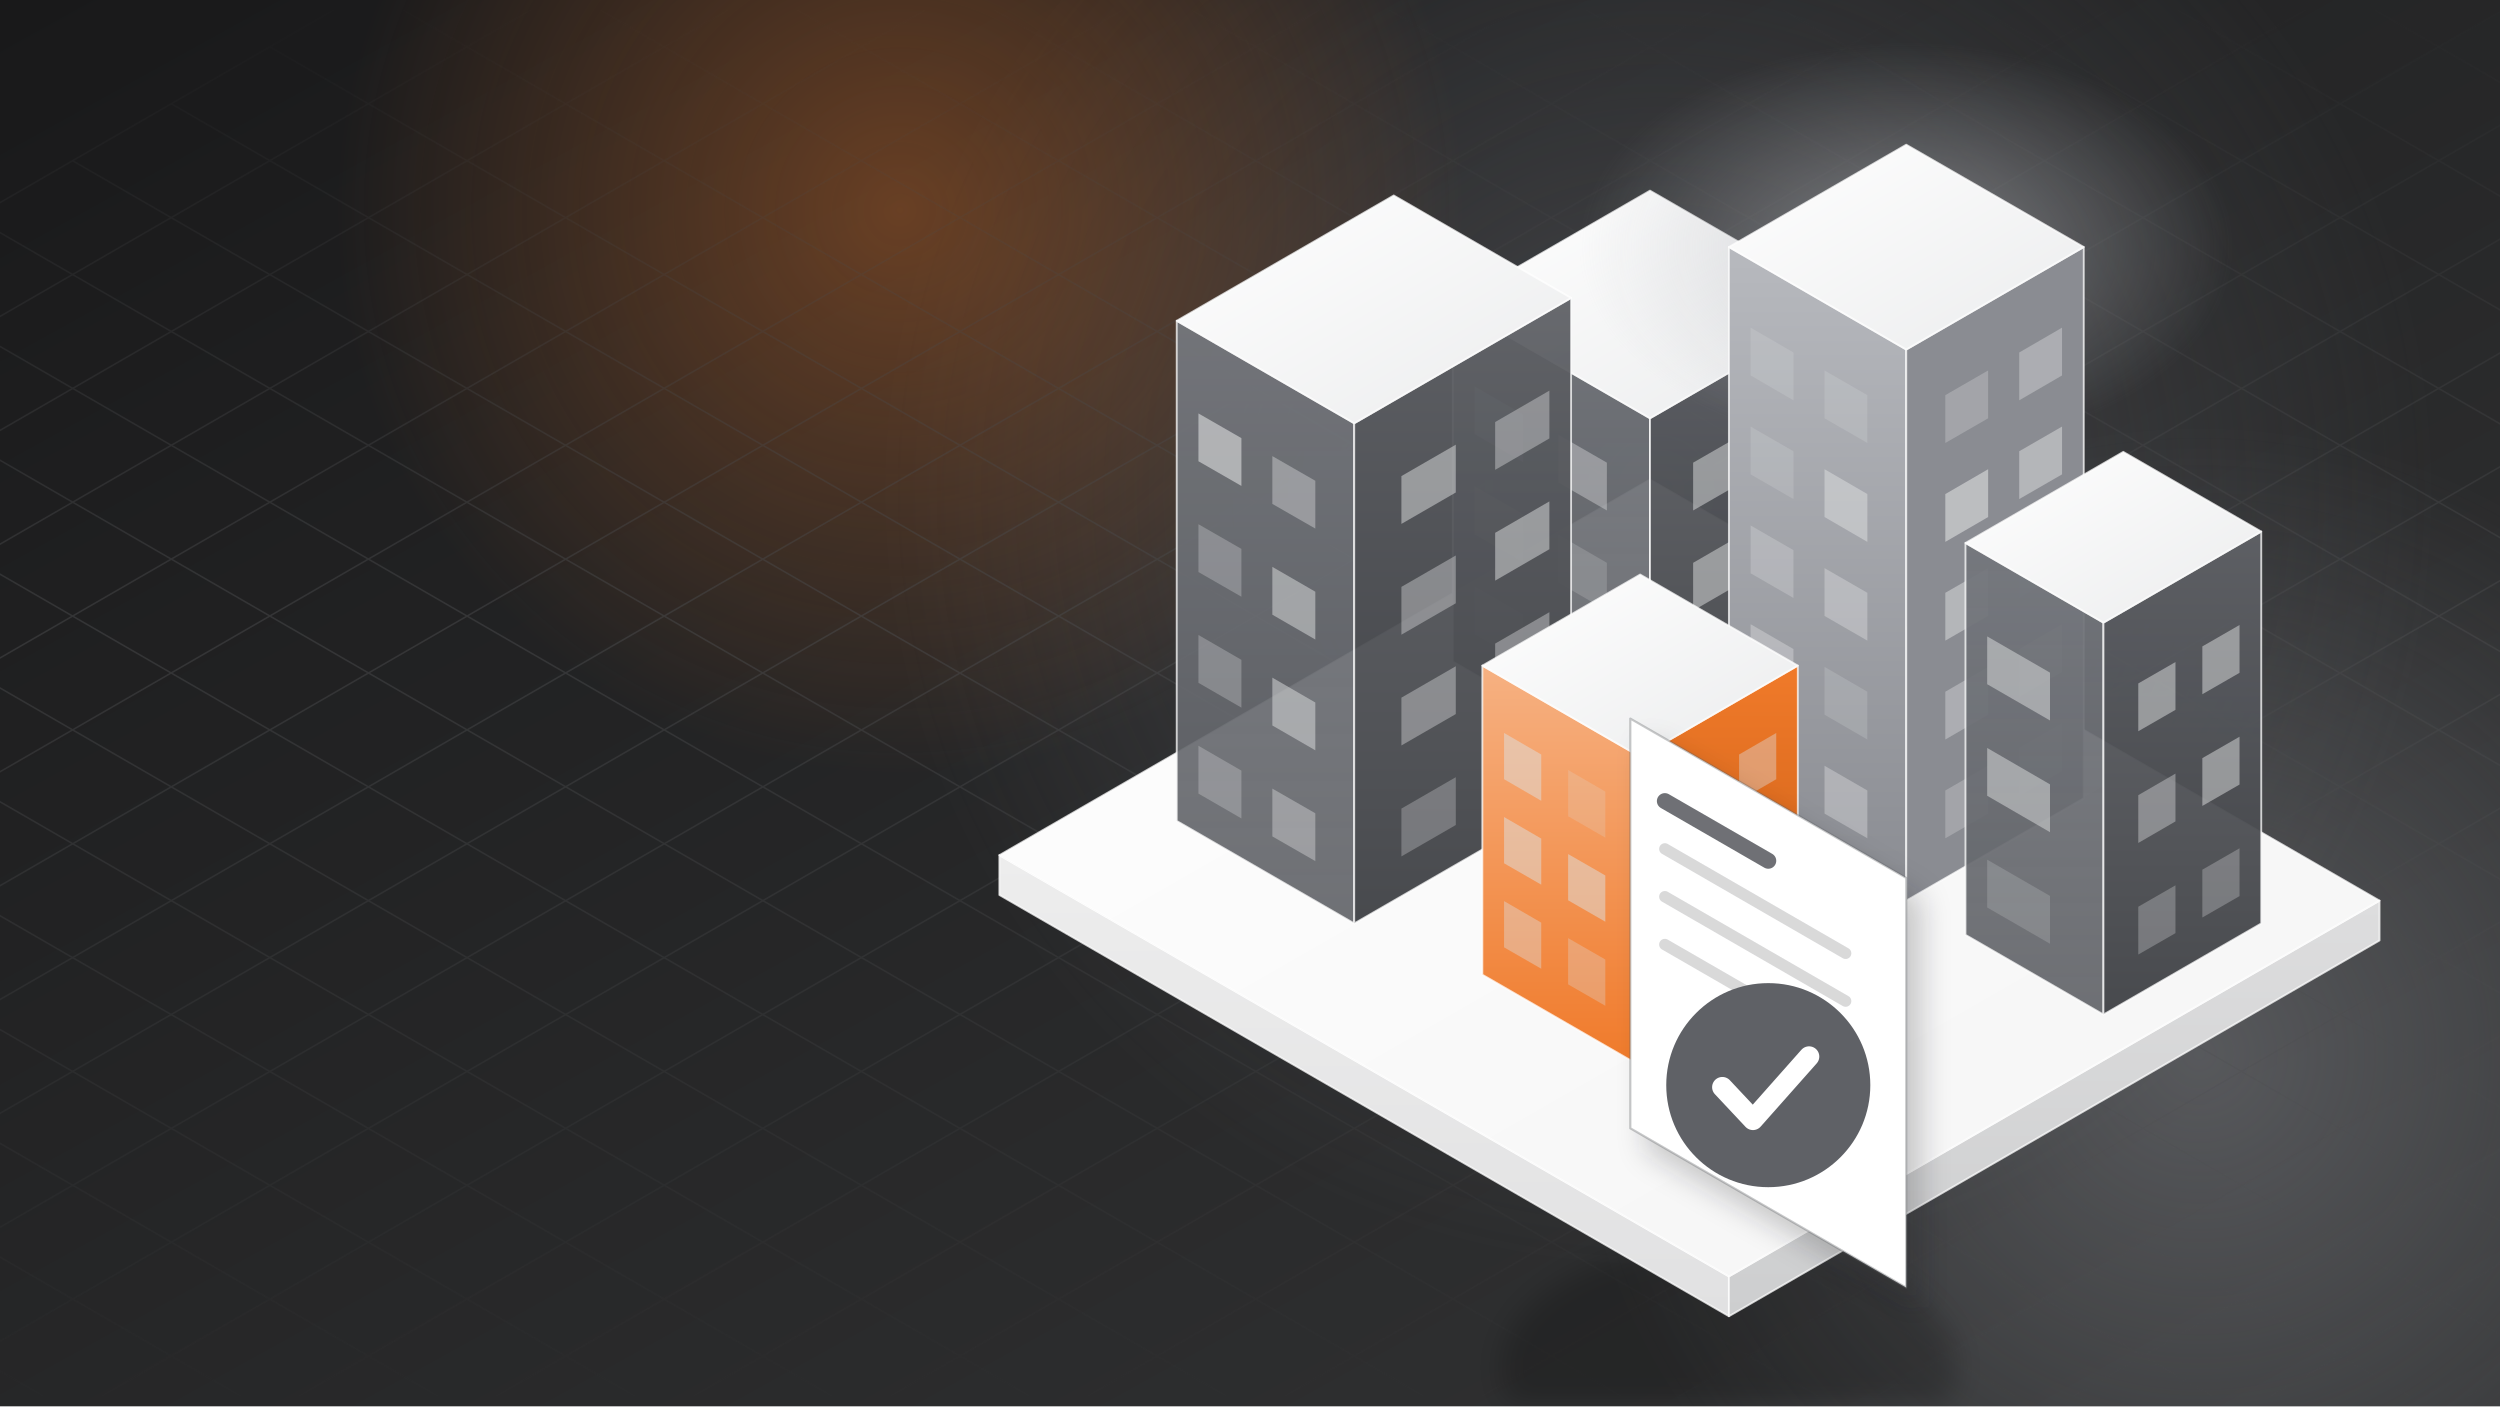
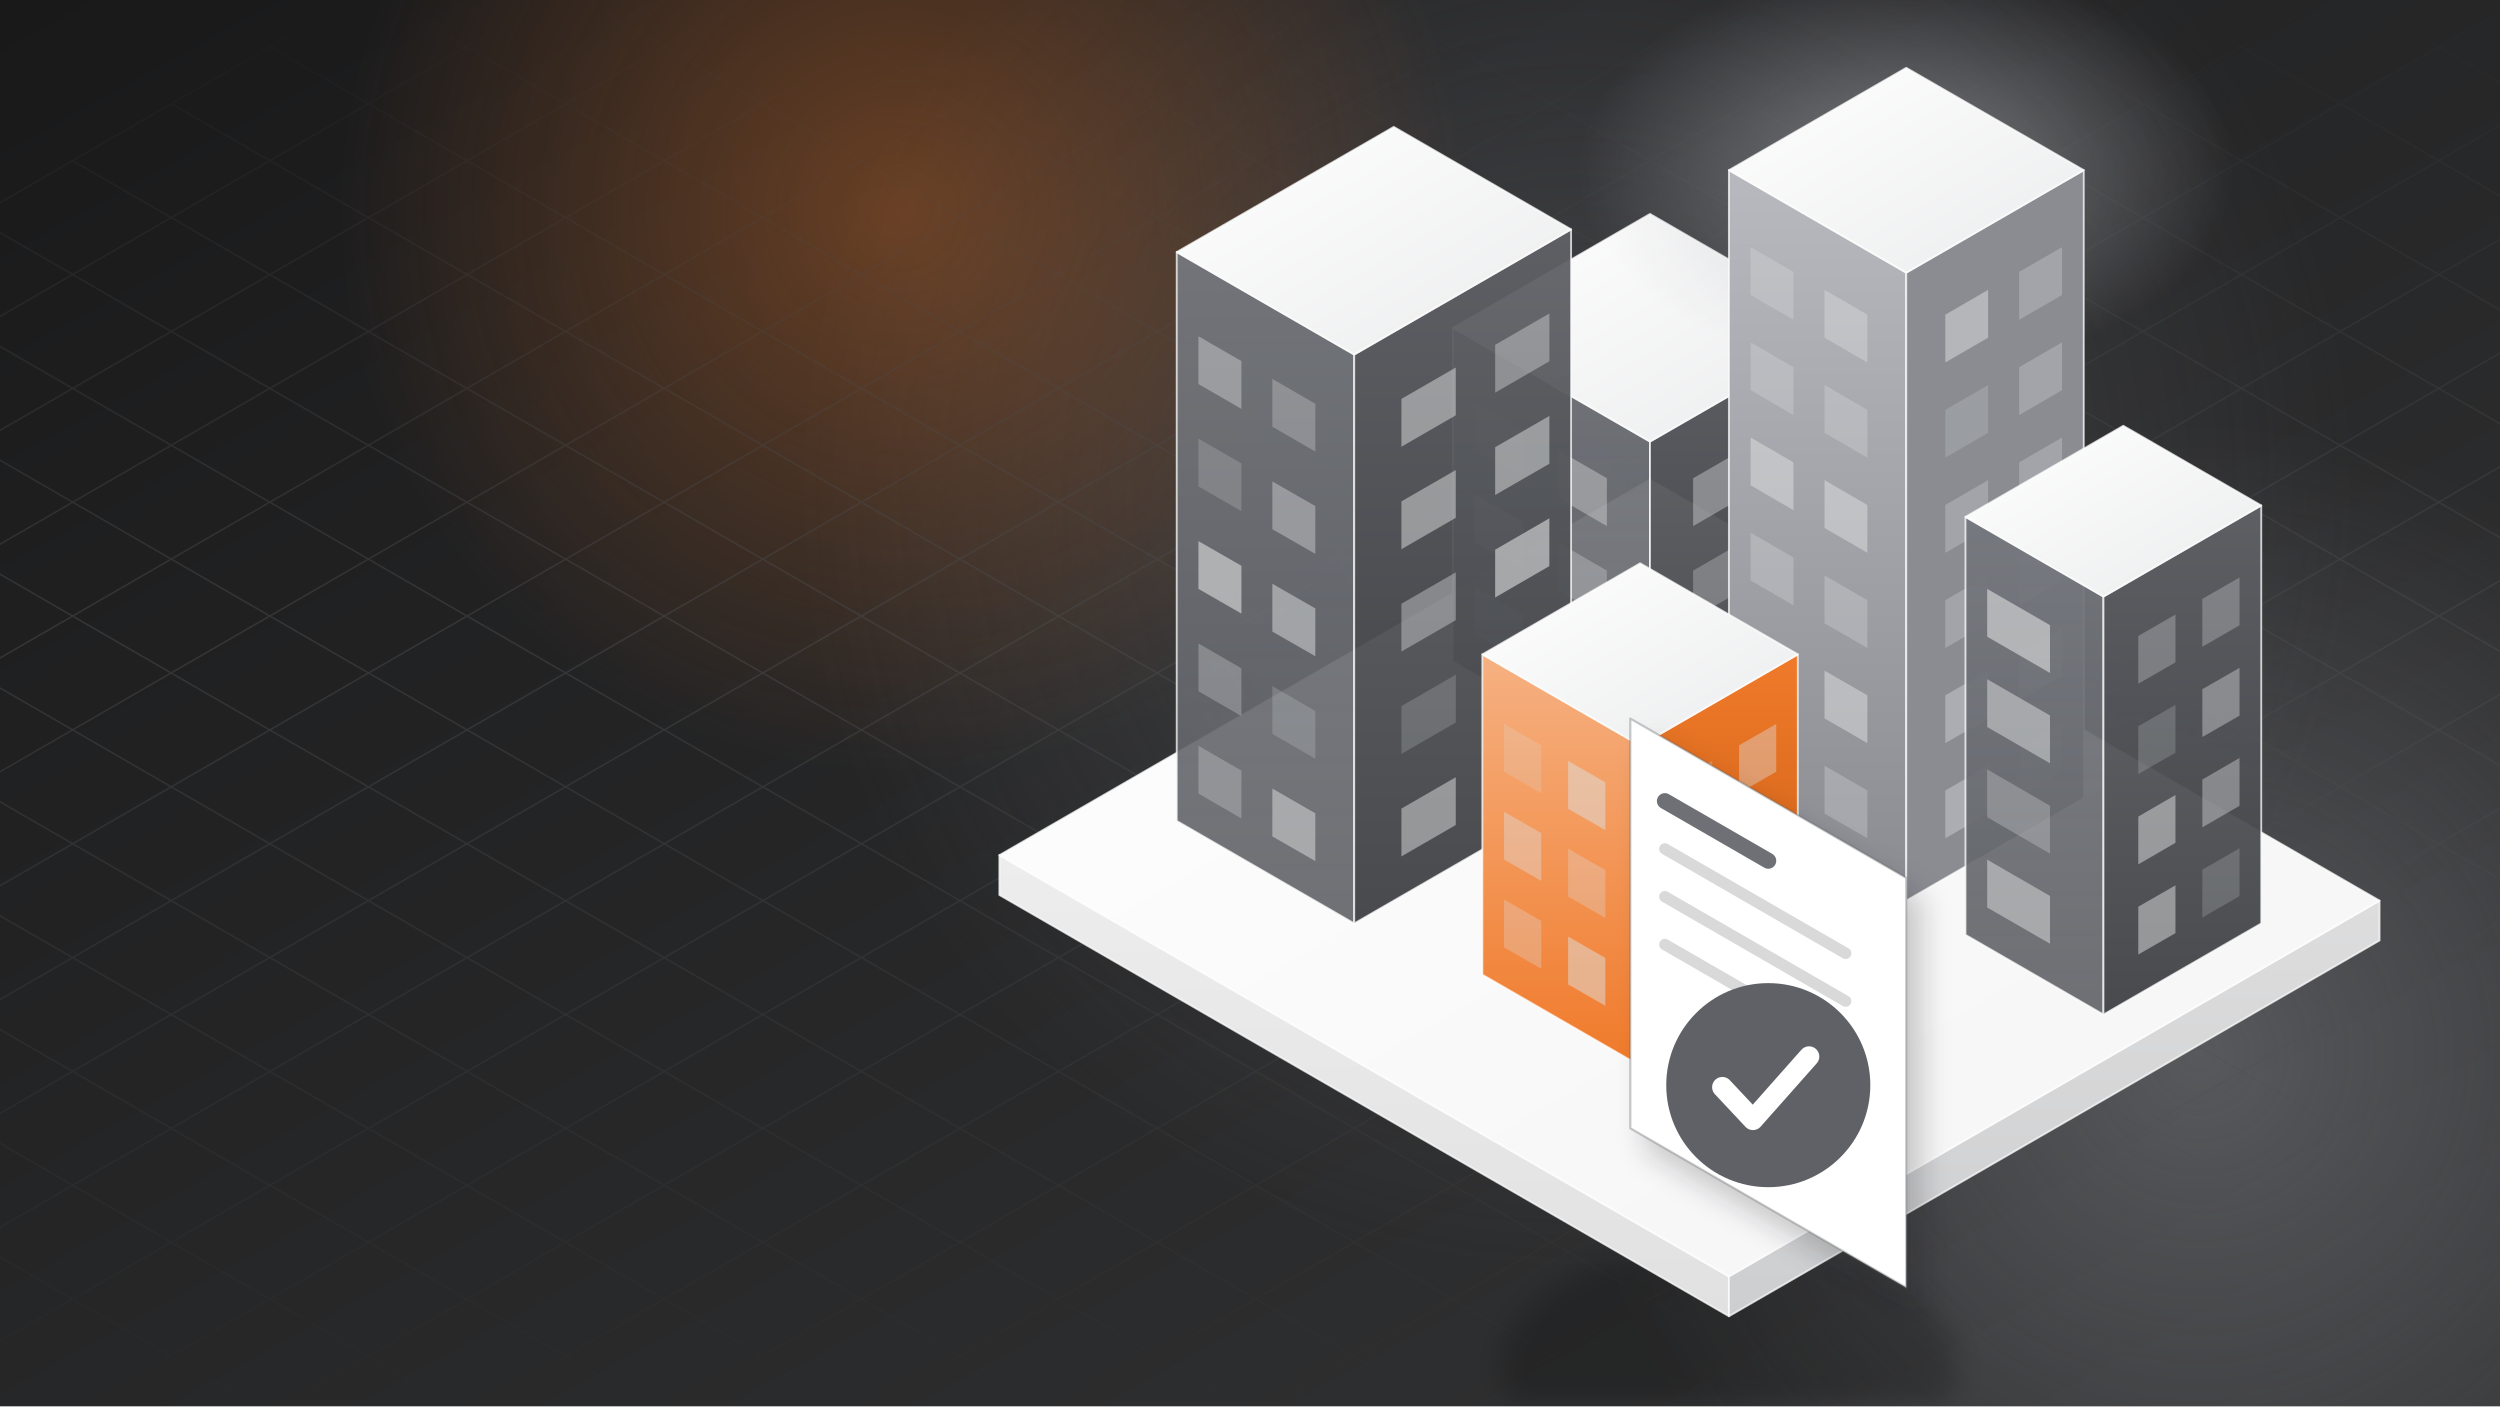
<svg xmlns="http://www.w3.org/2000/svg" viewBox="0 0 1600 900" preserveAspectRatio="xMidYMid slice">
  <defs>
    <linearGradient id="gBg" x1="0" y1="0" x2="1" y2="1">
      <stop offset="0" stop-color="#19191A" />
      <stop offset="1" stop-color="#333435" />
    </linearGradient>
    <radialGradient id="gB1">
      <stop offset="0" stop-color="#5F6166" stop-opacity="0.55" />
      <stop offset="1" stop-color="#5F6166" stop-opacity="0" />
    </radialGradient>
    <radialGradient id="gB2">
      <stop offset="0" stop-color="#8A8C92" stop-opacity="0.45" />
      <stop offset="1" stop-color="#8A8C92" stop-opacity="0" />
    </radialGradient>
    <radialGradient id="gB3">
      <stop offset="0" stop-color="#F07A2A" stop-opacity="0.35" />
      <stop offset="1" stop-color="#F07A2A" stop-opacity="0" />
    </radialGradient>
    <radialGradient id="gGlow">
      <stop offset="0" stop-color="#B7B9BE" stop-opacity=".55" />
      <stop offset="1" stop-color="#B7B9BE" stop-opacity="0" />
    </radialGradient>
    <linearGradient id="gTop" x1="0" y1="0" x2="1" y2="1">
      <stop offset="0" stop-color="#FFFFFF" />
      <stop offset="1" stop-color="#EBECED" />
    </linearGradient>
    <linearGradient id="gLeft" x1="0" y1="0" x2="0" y2="1">
      <stop offset="0" stop-color="#74777D" stop-opacity=".95" />
      <stop offset="1" stop-color="#5F6166" stop-opacity=".9" />
    </linearGradient>
    <linearGradient id="gRight" x1="0" y1="0" x2="0" y2="1">
      <stop offset="0" stop-color="#5F6166" stop-opacity=".95" />
      <stop offset="1" stop-color="#3E4044" stop-opacity=".95" />
    </linearGradient>
    <linearGradient id="gLeftV" x1="0" y1="0" x2="0" y2="1">
      <stop offset="0" stop-color="#B7B9BE" />
      <stop offset="1" stop-color="#8A8C92" />
    </linearGradient>
    <linearGradient id="gRightV" x1="0" y1="0" x2="0" y2="1">
      <stop offset="0" stop-color="#8A8C92" />
      <stop offset="1" stop-color="#8A8C92" />
    </linearGradient>
    <linearGradient id="gLeftC" x1="0" y1="0" x2="0" y2="1">
      <stop offset="0" stop-color="#F6B182" />
      <stop offset="1" stop-color="#F07A2A" />
    </linearGradient>
    <linearGradient id="gRightC" x1="0" y1="0" x2="0" y2="1">
      <stop offset="0" stop-color="#F07A2A" />
      <stop offset="1" stop-color="#C0560E" />
    </linearGradient>
    <linearGradient id="gLeftR" x1="0" y1="0" x2="0" y2="1">
      <stop offset="0" stop-color="#F7B588" />
      <stop offset="1" stop-color="#F07A2A" />
    </linearGradient>
    <linearGradient id="gRightR" x1="0" y1="0" x2="0" y2="1">
      <stop offset="0" stop-color="#F07A2A" />
      <stop offset="1" stop-color="#BF550D" />
    </linearGradient>
    <linearGradient id="gTopW" x1="0" y1="0" x2="1" y2="1">
      <stop offset="0" stop-color="#FFFFFF" />
      <stop offset="1" stop-color="#F4F4F4" />
    </linearGradient>
    <linearGradient id="gLeftW" x1="0" y1="0" x2="0" y2="1">
      <stop offset="0" stop-color="#EDEDED" />
      <stop offset="1" stop-color="#E1E1E2" />
    </linearGradient>
    <linearGradient id="gRightW" x1="0" y1="0" x2="0" y2="1">
      <stop offset="0" stop-color="#DDDDDE" />
      <stop offset="1" stop-color="#CDCECF" />
    </linearGradient>
    <linearGradient id="gFade" x1="0" y1="0" x2="0" y2="1">
      <stop offset="0" stop-color="#fff" stop-opacity="0" />
      <stop offset=".45" stop-color="#fff" stop-opacity="1" />
      <stop offset="1" stop-color="#fff" stop-opacity="0" />
    </linearGradient>
    <mask id="mGrid">
      <rect width="100%" height="100%" fill="url(#gFade)" />
    </mask>
    <filter id="fSoft" x="-50%" y="-50%" width="200%" height="200%">
      <feGaussianBlur stdDeviation="9" />
    </filter>
  </defs>
  <defs>
    <radialGradient id="gNode0" cx=".35" cy=".3">
      <stop offset="0" stop-color="#fff" />
      <stop offset=".35" stop-color="#5F6166" />
      <stop offset="1" stop-color="#3E4044" />
    </radialGradient>
    <radialGradient id="gNode1" cx=".35" cy=".3">
      <stop offset="0" stop-color="#fff" />
      <stop offset=".35" stop-color="#8A8C92" />
      <stop offset="1" stop-color="#8A8C92" />
    </radialGradient>
    <radialGradient id="gNode2" cx=".35" cy=".3">
      <stop offset="0" stop-color="#fff" />
      <stop offset=".35" stop-color="#F07A2A" />
      <stop offset="1" stop-color="#C0560E" />
    </radialGradient>
  </defs>
  <rect width="100%" height="100%" fill="url(#gBg)" />
-   <circle cx="1061.3" cy="315" r="495" fill="url(#gB1)" />
+   <circle cx="1009.1" cy="315" r="495" fill="url(#gB1)" />
  <circle cx="1408" cy="675" r="405" fill="url(#gB2)" />
  <circle cx="576" cy="135" r="360" fill="url(#gB3)" />
  <g stroke="#494A4C" stroke-width="1" opacity="0.5" mask="url(#mGrid)">
    <line x1="1056" y1="-480" x2="-710.7" y2="540" />
    <line x1="1056" y1="-480" x2="2822.7" y2="540" />
    <line x1="1119.1" y1="-443.6" x2="-647.6" y2="576.4" />
    <line x1="992.9" y1="-443.6" x2="2759.6" y2="576.4" />
    <line x1="1182.2" y1="-407.1" x2="-584.5" y2="612.9" />
    <line x1="929.8" y1="-407.1" x2="2696.5" y2="612.9" />
    <line x1="1245.3" y1="-370.7" x2="-521.4" y2="649.3" />
    <line x1="866.7" y1="-370.7" x2="2633.4" y2="649.3" />
    <line x1="1308.4" y1="-334.3" x2="-458.3" y2="685.7" />
    <line x1="803.6" y1="-334.3" x2="2570.3" y2="685.7" />
    <line x1="1371.5" y1="-297.9" x2="-395.2" y2="722.1" />
    <line x1="740.5" y1="-297.9" x2="2507.2" y2="722.1" />
    <line x1="1434.6" y1="-261.4" x2="-332.1" y2="758.6" />
    <line x1="677.4" y1="-261.4" x2="2444.1" y2="758.6" />
    <line x1="1497.7" y1="-225" x2="-269" y2="795" />
    <line x1="614.3" y1="-225" x2="2381" y2="795" />
    <line x1="1560.8" y1="-188.6" x2="-205.9" y2="831.4" />
    <line x1="551.2" y1="-188.6" x2="2317.9" y2="831.4" />
    <line x1="1623.9" y1="-152.1" x2="-142.8" y2="867.9" />
    <line x1="488.1" y1="-152.1" x2="2254.8" y2="867.9" />
    <line x1="1687" y1="-115.7" x2="-79.7" y2="904.3" />
    <line x1="425" y1="-115.7" x2="2191.7" y2="904.3" />
    <line x1="1750.1" y1="-79.3" x2="-16.6" y2="940.7" />
    <line x1="361.9" y1="-79.3" x2="2128.6" y2="940.7" />
    <line x1="1813.2" y1="-42.9" x2="46.5" y2="977.1" />
    <line x1="298.8" y1="-42.9" x2="2065.5" y2="977.1" />
    <line x1="1876.2" y1="-6.4" x2="109.6" y2="1013.6" />
    <line x1="235.8" y1="-6.4" x2="2002.4" y2="1013.6" />
    <line x1="1939.3" y1="30" x2="172.7" y2="1050" />
    <line x1="172.7" y1="30" x2="1939.3" y2="1050" />
    <line x1="2002.4" y1="66.4" x2="235.8" y2="1086.4" />
    <line x1="109.6" y1="66.4" x2="1876.2" y2="1086.4" />
    <line x1="2065.5" y1="102.9" x2="298.8" y2="1122.9" />
    <line x1="46.5" y1="102.9" x2="1813.2" y2="1122.9" />
    <line x1="2128.6" y1="139.3" x2="361.9" y2="1159.3" />
    <line x1="-16.6" y1="139.3" x2="1750.1" y2="1159.3" />
    <line x1="2191.7" y1="175.7" x2="425" y2="1195.7" />
    <line x1="-79.7" y1="175.7" x2="1687" y2="1195.7" />
    <line x1="2254.8" y1="212.1" x2="488.1" y2="1232.1" />
    <line x1="-142.8" y1="212.1" x2="1623.9" y2="1232.1" />
    <line x1="2317.9" y1="248.6" x2="551.2" y2="1268.6" />
    <line x1="-205.9" y1="248.6" x2="1560.8" y2="1268.6" />
    <line x1="2381" y1="285" x2="614.3" y2="1305" />
    <line x1="-269" y1="285" x2="1497.7" y2="1305" />
    <line x1="2444.1" y1="321.4" x2="677.4" y2="1341.4" />
    <line x1="-332.1" y1="321.4" x2="1434.6" y2="1341.4" />
    <line x1="2507.2" y1="357.9" x2="740.5" y2="1377.9" />
    <line x1="-395.2" y1="357.9" x2="1371.5" y2="1377.9" />
    <line x1="2570.3" y1="394.3" x2="803.6" y2="1414.3" />
    <line x1="-458.3" y1="394.3" x2="1308.4" y2="1414.3" />
    <line x1="2633.4" y1="430.7" x2="866.7" y2="1450.7" />
    <line x1="-521.4" y1="430.7" x2="1245.3" y2="1450.7" />
    <line x1="2696.5" y1="467.1" x2="929.8" y2="1487.1" />
    <line x1="-584.5" y1="467.1" x2="1182.2" y2="1487.1" />
    <line x1="2759.6" y1="503.6" x2="992.9" y2="1523.6" />
    <line x1="-647.6" y1="503.6" x2="1119.1" y2="1523.6" />
    <line x1="2822.7" y1="540" x2="1056" y2="1560" />
    <line x1="-710.7" y1="540" x2="1056" y2="1560" />
  </g>
  <ellipse cx="1106.5" cy="875.1" rx="145.7" ry="80.1" fill="#000" opacity="0.2" filter="url(#fSoft)" />
  <g>
    <polygon points="639.6,572.8 1106.5,842.4 1106.5,816.9 639.6,547.3" fill="url(#gLeftW)" stroke="rgba(255,255,255,.75)" stroke-width="1.2" stroke-linejoin="round" />
    <polygon points="1522.9,601.9 1106.5,842.4 1106.5,816.9 1522.9,576.4" fill="url(#gRightW)" stroke="rgba(255,255,255,.75)" stroke-width="1.2" stroke-linejoin="round" />
    <polygon points="1056,306.9 1522.9,576.4 1106.5,816.9 639.6,547.3" fill="url(#gTopW)" stroke="rgba(255,255,255,.75)" stroke-width="1.2" stroke-linejoin="round" />
  </g>
  <g>
-     <polygon points="929.8,423.4 1056,496.3 1056,267.7 929.8,194.8" fill="url(#gLeft)" stroke="rgba(255,255,255,.75)" stroke-width="1.2" stroke-linejoin="round" />
-     <polygon points="1182.2,423.4 1056,496.3 1056,267.7 1182.2,194.8" fill="url(#gRight)" stroke="rgba(255,255,255,.75)" stroke-width="1.2" stroke-linejoin="round" />
-     <polygon points="1056,122 1182.2,194.8 1056,267.7 929.8,194.8" fill="url(#gTop)" stroke="rgba(255,255,255,.75)" stroke-width="1.2" stroke-linejoin="round" />
-     <polygon points="943.7,405.9 974.8,423.9 974.8,393.3 943.7,375.3" fill="#DEDFE0" opacity="0.2" />
-     <polygon points="997.3,436.9 1028.4,454.9 1028.4,424.3 997.3,406.3" fill="#DEDFE0" opacity="0.4" />
+     <polygon points="929.8,423.4 1056,496.3 1056,282.6 929.8,209.8" fill="url(#gLeft)" stroke="rgba(255,255,255,.75)" stroke-width="1.2" stroke-linejoin="round" />
+     <polygon points="1182.2,423.4 1056,496.3 1056,282.6 1182.2,209.8" fill="url(#gRight)" stroke="rgba(255,255,255,.75)" stroke-width="1.2" stroke-linejoin="round" />
+     <polygon points="1056,136.9 1182.2,209.8 1056,282.6 929.8,209.8" fill="url(#gTop)" stroke="rgba(255,255,255,.75)" stroke-width="1.2" stroke-linejoin="round" />
+     <polygon points="943.7,405.9 974.8,423.9 974.8,393.3 943.7,375.3" fill="#DEDFE0" opacity="0.3" />
+     <polygon points="997.3,436.9 1028.4,454.9 1028.4,424.3 997.3,406.3" fill="#DEDFE0" opacity="0.2" />
    <polygon points="1168.3,405.9 1137.2,423.9 1137.2,393.3 1168.3,375.3" fill="#DEDFE0" opacity="0.4" />
-     <polygon points="1114.7,436.9 1083.6,454.9 1083.6,424.3 1114.7,406.3" fill="#DEDFE0" opacity="0.2" />
-     <polygon points="943.7,341.9 974.8,359.8 974.8,329.2 943.7,311.3" fill="#DEDFE0" opacity="0.3" />
-     <polygon points="997.3,372.8 1028.4,390.8 1028.4,360.2 997.3,342.2" fill="#DEDFE0" opacity="0.2" />
-     <polygon points="1168.3,341.9 1137.2,359.8 1137.2,329.2 1168.3,311.3" fill="#DEDFE0" opacity="0.2" />
-     <polygon points="1114.7,372.8 1083.6,390.8 1083.6,360.2 1114.7,342.2" fill="#DEDFE0" opacity="0.5" />
-     <polygon points="943.7,277.8 974.8,295.8 974.8,265.2 943.7,247.2" fill="#DEDFE0" opacity="0.5" />
-     <polygon points="997.3,308.8 1028.4,326.7 1028.4,296.1 997.3,278.2" fill="#DEDFE0" opacity="0.4" />
-     <polygon points="1168.3,277.8 1137.2,295.8 1137.2,265.2 1168.3,247.2" fill="#DEDFE0" opacity="0.2" />
-     <polygon points="1114.7,308.8 1083.6,326.7 1083.6,296.1 1114.7,278.2" fill="#DEDFE0" opacity="0.5" />
-   </g>
-   <g>
-     <ellipse cx="1220" cy="158.1" rx="209.8" ry="131.1" fill="url(#gGlow)" />
-     <polygon points="1106.5,510.9 1220,576.4 1220,223.7 1106.5,158.1" fill="url(#gLeftV)" stroke="rgba(255,255,255,.75)" stroke-width="1.2" stroke-linejoin="round" />
-     <polygon points="1333.6,510.9 1220,576.4 1220,223.7 1333.6,158.1" fill="url(#gRightV)" stroke="rgba(255,255,255,.75)" stroke-width="1.2" stroke-linejoin="round" />
-     <polygon points="1220,92.6 1333.6,158.1 1220,223.7 1106.5,158.1" fill="url(#gTop)" stroke="rgba(255,255,255,.75)" stroke-width="1.2" stroke-linejoin="round" />
-     <polygon points="1120.4,493.4 1147.8,509.2 1147.8,478.6 1120.4,462.8" fill="#DEDFE0" opacity="0.3" />
-     <polygon points="1167.7,520.7 1195.1,536.5 1195.1,505.9 1167.7,490.1" fill="#DEDFE0" opacity="0.4" />
+     <polygon points="1114.7,436.9 1083.6,454.9 1083.6,424.3 1114.7,406.3" fill="#DEDFE0" opacity="0.4" />
+     <polygon points="943.7,346.9 974.8,364.8 974.8,334.2 943.7,316.3" fill="#DEDFE0" opacity="0.5" />
+     <polygon points="997.3,377.8 1028.4,395.8 1028.4,365.2 997.3,347.2" fill="#DEDFE0" opacity="0.3" />
+     <polygon points="1168.3,346.9 1137.2,364.8 1137.2,334.2 1168.3,316.3" fill="#DEDFE0" opacity="0.4" />
+     <polygon points="1114.7,377.8 1083.6,395.8 1083.6,365.2 1114.7,347.2" fill="#DEDFE0" opacity="0.3" />
+     <polygon points="943.7,287.8 974.8,305.7 974.8,275.1 943.7,257.2" fill="#DEDFE0" opacity="0.2" />
+     <polygon points="997.3,318.7 1028.4,336.7 1028.4,306.1 997.3,288.1" fill="#DEDFE0" opacity="0.4" />
+     <polygon points="1168.3,287.8 1137.2,305.7 1137.2,275.1 1168.3,257.2" fill="#DEDFE0" opacity="0.3" />
+     <polygon points="1114.7,318.7 1083.6,336.7 1083.6,306.1 1114.7,288.1" fill="#DEDFE0" opacity="0.4" />
+   </g>
+   <g>
+     <ellipse cx="1220" cy="108.9" rx="209.8" ry="131.1" fill="url(#gGlow)" />
+     <polygon points="1106.5,510.9 1220,576.4 1220,174.5 1106.5,108.9" fill="url(#gLeftV)" stroke="rgba(255,255,255,.75)" stroke-width="1.2" stroke-linejoin="round" />
+     <polygon points="1333.6,510.9 1220,576.4 1220,174.5 1333.6,108.9" fill="url(#gRightV)" stroke="rgba(255,255,255,.75)" stroke-width="1.2" stroke-linejoin="round" />
+     <polygon points="1220,43.4 1333.6,108.9 1220,174.5 1106.5,108.9" fill="url(#gTop)" stroke="rgba(255,255,255,.75)" stroke-width="1.2" stroke-linejoin="round" />
+     <polygon points="1120.4,493.4 1147.8,509.2 1147.8,478.6 1120.4,462.8" fill="#DEDFE0" opacity="0.5" />
+     <polygon points="1167.7,520.7 1195.1,536.5 1195.1,505.9 1167.7,490.1" fill="#DEDFE0" opacity="0.3" />
    <polygon points="1319.7,493.4 1292.3,509.2 1292.3,478.6 1319.7,462.8" fill="#DEDFE0" opacity="0.2" />
-     <polygon points="1272.4,520.7 1245,536.5 1245,505.9 1272.4,490.1" fill="#DEDFE0" opacity="0.3" />
-     <polygon points="1120.4,430.1 1147.8,446 1147.8,415.4 1120.4,399.5" fill="#DEDFE0" opacity="0.4" />
-     <polygon points="1167.7,457.4 1195.1,473.3 1195.1,442.7 1167.7,426.8" fill="#DEDFE0" opacity="0.2" />
-     <polygon points="1319.7,430.1 1292.3,446 1292.3,415.4 1319.7,399.5" fill="#DEDFE0" opacity="0.4" />
-     <polygon points="1272.4,457.4 1245,473.3 1245,442.7 1272.4,426.8" fill="#DEDFE0" opacity="0.4" />
-     <polygon points="1120.4,366.9 1147.8,382.7 1147.8,352.1 1120.4,336.3" fill="#DEDFE0" opacity="0.3" />
-     <polygon points="1167.7,394.2 1195.1,410 1195.1,379.4 1167.7,363.6" fill="#DEDFE0" opacity="0.4" />
-     <polygon points="1319.7,366.9 1292.3,382.7 1292.3,352.1 1319.7,336.3" fill="#DEDFE0" opacity="0.2" />
-     <polygon points="1272.4,394.2 1245,410 1245,379.4 1272.4,363.6" fill="#DEDFE0" opacity="0.5" />
-     <polygon points="1120.4,303.6 1147.8,319.4 1147.8,288.8 1120.4,273" fill="#DEDFE0" opacity="0.2" />
-     <polygon points="1167.7,330.9 1195.1,346.8 1195.1,316.2 1167.7,300.3" fill="#DEDFE0" opacity="0.5" />
-     <polygon points="1319.7,303.6 1292.3,319.4 1292.3,288.8 1319.7,273" fill="#DEDFE0" opacity="0.5" />
-     <polygon points="1272.4,330.9 1245,346.8 1245,316.2 1272.4,300.3" fill="#DEDFE0" opacity="0.6" />
-     <polygon points="1120.4,240.3 1147.8,256.2 1147.8,225.6 1120.4,209.7" fill="#DEDFE0" opacity="0.2" />
-     <polygon points="1167.7,267.7 1195.1,283.5 1195.1,252.9 1167.7,237.1" fill="#DEDFE0" opacity="0.2" />
-     <polygon points="1319.7,240.3 1292.3,256.2 1292.3,225.6 1319.7,209.7" fill="#DEDFE0" opacity="0.4" />
-     <polygon points="1272.4,267.7 1245,283.5 1245,252.9 1272.4,237.1" fill="#DEDFE0" opacity="0.3" />
-   </g>
-   <g>
-     <polygon points="753.1,525.4 866.7,591 866.7,270.9 753.1,205.3" fill="url(#gLeft)" stroke="rgba(255,255,255,.75)" stroke-width="1.2" stroke-linejoin="round" />
-     <polygon points="1005.5,510.9 866.7,591 866.7,270.9 1005.5,190.7" fill="url(#gRight)" stroke="rgba(255,255,255,.75)" stroke-width="1.2" stroke-linejoin="round" />
-     <polygon points="892,125.1 1005.5,190.7 866.7,270.9 753.1,205.3" fill="url(#gTop)" stroke="rgba(255,255,255,.75)" stroke-width="1.2" stroke-linejoin="round" />
+     <polygon points="1272.4,520.7 1245,536.5 1245,505.9 1272.4,490.1" fill="#DEDFE0" opacity="0.4" />
+     <polygon points="1120.4,432.5 1147.8,448.3 1147.8,417.7 1120.4,401.9" fill="#DEDFE0" opacity="0.3" />
+     <polygon points="1167.7,459.8 1195.1,475.6 1195.1,445 1167.7,429.2" fill="#DEDFE0" opacity="0.5" />
+     <polygon points="1319.7,432.5 1292.3,448.3 1292.3,417.7 1319.7,401.9" fill="#DEDFE0" opacity="0.4" />
+     <polygon points="1272.4,459.8 1245,475.6 1245,445 1272.4,429.2" fill="#DEDFE0" opacity="0.4" />
+     <polygon points="1120.4,371.5 1147.8,387.4 1147.8,356.8 1120.4,340.9" fill="#DEDFE0" opacity="0.3" />
+     <polygon points="1167.7,398.9 1195.1,414.7 1195.1,384.1 1167.7,368.3" fill="#DEDFE0" opacity="0.3" />
+     <polygon points="1319.7,371.5 1292.3,387.4 1292.3,356.8 1319.7,340.9" fill="#DEDFE0" opacity="0.4" />
+     <polygon points="1272.4,398.9 1245,414.7 1245,384.1 1272.4,368.3" fill="#DEDFE0" opacity="0.3" />
+     <polygon points="1120.4,310.6 1147.8,326.5 1147.8,295.9 1120.4,280" fill="#DEDFE0" opacity="0.5" />
+     <polygon points="1167.7,337.9 1195.1,353.8 1195.1,323.2 1167.7,307.3" fill="#DEDFE0" opacity="0.5" />
+     <polygon points="1319.7,310.6 1292.3,326.5 1292.3,295.9 1319.7,280" fill="#DEDFE0" opacity="0.3" />
+     <polygon points="1272.4,337.9 1245,353.8 1245,323.2 1272.4,307.3" fill="#DEDFE0" opacity="0.3" />
+     <polygon points="1120.4,249.7 1147.8,265.6 1147.8,235 1120.4,219.1" fill="#DEDFE0" opacity="0.3" />
+     <polygon points="1167.7,277 1195.1,292.9 1195.1,262.3 1167.7,246.4" fill="#DEDFE0" opacity="0.3" />
+     <polygon points="1319.7,249.7 1292.3,265.6 1292.3,235 1319.7,219.1" fill="#DEDFE0" opacity="0.3" />
+     <polygon points="1272.4,277 1245,292.9 1245,262.3 1272.4,246.4" fill="#DEDFE0" opacity="0.2" />
+     <polygon points="1120.4,188.8 1147.8,204.6 1147.8,174 1120.4,158.2" fill="#DEDFE0" opacity="0.3" />
+     <polygon points="1167.7,216.1 1195.1,232 1195.1,201.4 1167.7,185.5" fill="#DEDFE0" opacity="0.4" />
+     <polygon points="1319.7,188.8 1292.3,204.6 1292.3,174 1319.7,158.2" fill="#DEDFE0" opacity="0.3" />
+     <polygon points="1272.4,216.1 1245,232 1245,201.4 1272.4,185.5" fill="#DEDFE0" opacity="0.5" />
+   </g>
+   <g>
+     <polygon points="753.1,525.4 866.7,591 866.7,226.9 753.1,161.3" fill="url(#gLeft)" stroke="rgba(255,255,255,.75)" stroke-width="1.2" stroke-linejoin="round" />
+     <polygon points="1005.5,510.9 866.7,591 866.7,226.9 1005.5,146.8" fill="url(#gRight)" stroke="rgba(255,255,255,.75)" stroke-width="1.2" stroke-linejoin="round" />
+     <polygon points="892,81.2 1005.5,146.8 866.7,226.9 753.1,161.3" fill="url(#gTop)" stroke="rgba(255,255,255,.75)" stroke-width="1.2" stroke-linejoin="round" />
    <polygon points="767,507.9 794.5,523.8 794.5,493.2 767,477.3" fill="#DEDFE0" opacity="0.3" />
-     <polygon points="814.3,535.3 841.8,551.1 841.8,520.5 814.3,504.7" fill="#DEDFE0" opacity="0.4" />
-     <polygon points="991.6,493.4 956.9,513.4 956.9,482.8 991.6,462.8" fill="#DEDFE0" opacity="0.2" />
-     <polygon points="931.7,528 896.9,548.1 896.9,517.5 931.7,497.4" fill="#DEDFE0" opacity="0.3" />
-     <polygon points="767,437 794.5,452.9 794.5,422.3 767,406.4" fill="#DEDFE0" opacity="0.3" />
-     <polygon points="814.3,464.3 841.8,480.2 841.8,449.6 814.3,433.7" fill="#DEDFE0" opacity="0.5" />
-     <polygon points="991.6,422.4 956.9,442.5 956.9,411.9 991.6,391.8" fill="#DEDFE0" opacity="0.4" />
-     <polygon points="931.7,457 896.9,477.1 896.9,446.5 931.7,426.4" fill="#DEDFE0" opacity="0.4" />
-     <polygon points="767,366.1 794.5,381.9 794.5,351.3 767,335.5" fill="#DEDFE0" opacity="0.3" />
-     <polygon points="814.3,393.4 841.8,409.3 841.8,378.7 814.3,362.8" fill="#DEDFE0" opacity="0.5" />
-     <polygon points="991.6,351.5 956.9,371.6 956.9,341 991.6,320.9" fill="#DEDFE0" opacity="0.5" />
-     <polygon points="931.7,386.1 896.9,406.2 896.9,375.6 931.7,355.5" fill="#DEDFE0" opacity="0.4" />
-     <polygon points="767,295.2 794.5,311 794.5,280.4 767,264.6" fill="#DEDFE0" opacity="0.6" />
-     <polygon points="814.3,322.5 841.8,338.3 841.8,307.7 814.3,291.9" fill="#DEDFE0" opacity="0.4" />
-     <polygon points="991.6,280.6 956.9,300.7 956.9,270.1 991.6,250" fill="#DEDFE0" opacity="0.4" />
-     <polygon points="931.7,315.2 896.9,335.3 896.9,304.7 931.7,284.6" fill="#DEDFE0" opacity="0.5" />
-   </g>
-   <g>
-     <polygon points="1257.9,598.3 1346.2,649.3 1346.2,398.5 1257.9,347.5" fill="url(#gLeft)" stroke="rgba(255,255,255,.75)" stroke-width="1.2" stroke-linejoin="round" />
-     <polygon points="1447.2,591 1346.2,649.3 1346.2,398.5 1447.2,340.2" fill="url(#gRight)" stroke="rgba(255,255,255,.75)" stroke-width="1.2" stroke-linejoin="round" />
-     <polygon points="1358.9,289.2 1447.2,340.2 1346.2,398.5 1257.9,347.5" fill="url(#gTop)" stroke="rgba(255,255,255,.75)" stroke-width="1.2" stroke-linejoin="round" />
-     <polygon points="1271.8,580.8 1312,604 1312,573.4 1271.8,550.2" fill="#DEDFE0" opacity="0.2" />
-     <polygon points="1433.3,573.5 1409.5,587.2 1409.5,556.6 1433.3,542.9" fill="#DEDFE0" opacity="0.3" />
-     <polygon points="1392.3,597.2 1368.5,610.9 1368.5,580.3 1392.3,566.6" fill="#DEDFE0" opacity="0.3" />
-     <polygon points="1271.8,509.3 1312,532.6 1312,502 1271.8,478.7" fill="#DEDFE0" opacity="0.5" />
-     <polygon points="1433.3,502.1 1409.5,515.8 1409.5,485.2 1433.3,471.5" fill="#DEDFE0" opacity="0.5" />
-     <polygon points="1392.3,525.7 1368.5,539.5 1368.5,508.9 1392.3,495.1" fill="#DEDFE0" opacity="0.4" />
-     <polygon points="1271.8,437.9 1312,461.1 1312,430.5 1271.8,407.3" fill="#DEDFE0" opacity="0.5" />
-     <polygon points="1433.3,430.6 1409.5,444.3 1409.5,413.7 1433.3,400" fill="#DEDFE0" opacity="0.5" />
-     <polygon points="1392.3,454.3 1368.5,468 1368.5,437.4 1392.3,423.7" fill="#DEDFE0" opacity="0.5" />
-   </g>
-   <g>
-     <polygon points="948.7,623.8 1049.7,682.1 1049.7,484.3 948.7,426" fill="url(#gLeftC)" stroke="rgba(255,255,255,.75)" stroke-width="1.2" stroke-linejoin="round" />
-     <polygon points="1150.6,623.8 1049.7,682.1 1049.7,484.3 1150.6,426" fill="url(#gRightC)" stroke="rgba(255,255,255,.75)" stroke-width="1.2" stroke-linejoin="round" />
-     <polygon points="1049.7,367.7 1150.6,426 1049.7,484.3 948.7,426" fill="url(#gTop)" stroke="rgba(255,255,255,.75)" stroke-width="1.2" stroke-linejoin="round" />
-     <polygon points="962.6,606.3 986.4,620 986.4,590.5 962.6,576.7" fill="#DEDFE0" opacity="0.4" />
-     <polygon points="1003.6,630 1027.4,643.7 1027.4,614.1 1003.6,600.4" fill="#DEDFE0" opacity="0.3" />
-     <polygon points="1136.8,606.3 1113,620 1113,590.5 1136.8,576.7" fill="#DEDFE0" opacity="0.4" />
-     <polygon points="1095.8,630 1072,643.7 1072,614.1 1095.8,600.4" fill="#DEDFE0" opacity="0.5" />
-     <polygon points="962.6,552.5 986.4,566.2 986.4,536.7 962.6,522.9" fill="#DEDFE0" opacity="0.5" />
-     <polygon points="1003.6,576.2 1027.4,589.9 1027.4,560.3 1003.6,546.6" fill="#DEDFE0" opacity="0.5" />
-     <polygon points="1136.8,552.5 1113,566.2 1113,536.7 1136.8,522.9" fill="#DEDFE0" opacity="0.5" />
-     <polygon points="1095.8,576.2 1072,589.9 1072,560.3 1095.8,546.6" fill="#DEDFE0" opacity="0.4" />
-     <polygon points="962.6,498.7 986.4,512.5 986.4,482.9 962.6,469.1" fill="#DEDFE0" opacity="0.5" />
-     <polygon points="1003.6,522.4 1027.4,536.1 1027.4,506.6 1003.6,492.8" fill="#DEDFE0" opacity="0.2" />
-     <polygon points="1136.8,498.7 1113,512.5 1113,482.9 1136.8,469.1" fill="#DEDFE0" opacity="0.4" />
-     <polygon points="1095.8,522.4 1072,536.1 1072,506.6 1095.8,492.8" fill="#DEDFE0" opacity="0.5" />
+     <polygon points="814.3,535.3 841.8,551.1 841.8,520.5 814.3,504.7" fill="#DEDFE0" opacity="0.5" />
+     <polygon points="991.6,493.4 956.9,513.4 956.9,482.8 991.6,462.8" fill="#DEDFE0" opacity="0.3" />
+     <polygon points="931.7,528 896.9,548.1 896.9,517.5 931.7,497.4" fill="#DEDFE0" opacity="0.5" />
+     <polygon points="767,442.4 794.5,458.3 794.5,427.7 767,411.8" fill="#DEDFE0" opacity="0.3" />
+     <polygon points="814.3,469.7 841.8,485.6 841.8,455 814.3,439.1" fill="#DEDFE0" opacity="0.2" />
+     <polygon points="991.6,427.8 956.9,447.9 956.9,417.3 991.6,397.2" fill="#DEDFE0" opacity="0.2" />
+     <polygon points="931.7,462.4 896.9,482.5 896.9,451.9 931.7,431.8" fill="#DEDFE0" opacity="0.2" />
+     <polygon points="767,376.9 794.5,392.7 794.5,362.1 767,346.3" fill="#DEDFE0" opacity="0.6" />
+     <polygon points="814.3,404.2 841.8,420 841.8,389.4 814.3,373.6" fill="#DEDFE0" opacity="0.5" />
+     <polygon points="991.6,362.3 956.9,382.4 956.9,351.8 991.6,331.7" fill="#DEDFE0" opacity="0.6" />
+     <polygon points="931.7,396.9 896.9,417 896.9,386.4 931.7,366.3" fill="#DEDFE0" opacity="0.4" />
+     <polygon points="767,311.3 794.5,327.2 794.5,296.6 767,280.7" fill="#DEDFE0" opacity="0.2" />
+     <polygon points="814.3,338.7 841.8,354.5 841.8,323.9 814.3,308.1" fill="#DEDFE0" opacity="0.4" />
+     <polygon points="991.6,296.8 956.9,316.8 956.9,286.2 991.6,266.2" fill="#DEDFE0" opacity="0.5" />
+     <polygon points="931.7,331.4 896.9,351.5 896.9,320.9 931.7,300.8" fill="#DEDFE0" opacity="0.5" />
+     <polygon points="767,245.8 794.5,261.7 794.5,231.1 767,215.2" fill="#DEDFE0" opacity="0.4" />
+     <polygon points="814.3,273.1 841.8,289 841.8,258.4 814.3,242.5" fill="#DEDFE0" opacity="0.3" />
+     <polygon points="991.6,231.2 956.9,251.3 956.9,220.7 991.6,200.6" fill="#DEDFE0" opacity="0.4" />
+     <polygon points="931.7,265.8 896.9,285.9 896.9,255.3 931.7,235.2" fill="#DEDFE0" opacity="0.5" />
+   </g>
+   <g>
+     <polygon points="1257.9,598.3 1346.2,649.3 1346.2,381.8 1257.9,330.8" fill="url(#gLeft)" stroke="rgba(255,255,255,.75)" stroke-width="1.2" stroke-linejoin="round" />
+     <polygon points="1447.2,591 1346.2,649.3 1346.2,381.8 1447.2,323.5" fill="url(#gRight)" stroke="rgba(255,255,255,.75)" stroke-width="1.2" stroke-linejoin="round" />
+     <polygon points="1358.9,272.5 1447.2,323.5 1346.2,381.8 1257.9,330.8" fill="url(#gTop)" stroke="rgba(255,255,255,.75)" stroke-width="1.2" stroke-linejoin="round" />
+     <polygon points="1271.8,580.8 1312,604 1312,573.4 1271.8,550.2" fill="#DEDFE0" opacity="0.5" />
+     <polygon points="1433.3,573.5 1409.5,587.2 1409.5,556.6 1433.3,542.9" fill="#DEDFE0" opacity="0.2" />
+     <polygon points="1392.3,597.2 1368.5,610.9 1368.5,580.3 1392.3,566.6" fill="#DEDFE0" opacity="0.5" />
+     <polygon points="1271.8,523 1312,546.3 1312,515.7 1271.8,492.4" fill="#DEDFE0" opacity="0.3" />
+     <polygon points="1433.3,515.7 1409.5,529.5 1409.5,498.9 1433.3,485.1" fill="#DEDFE0" opacity="0.4" />
+     <polygon points="1392.3,539.4 1368.5,553.2 1368.5,522.6 1392.3,508.8" fill="#DEDFE0" opacity="0.5" />
+     <polygon points="1271.8,465.3 1312,488.5 1312,457.9 1271.8,434.7" fill="#DEDFE0" opacity="0.5" />
+     <polygon points="1433.3,458 1409.5,471.7 1409.5,441.1 1433.3,427.4" fill="#DEDFE0" opacity="0.4" />
+     <polygon points="1392.3,481.7 1368.5,495.4 1368.5,464.8 1392.3,451.1" fill="#DEDFE0" opacity="0.2" />
+     <polygon points="1271.8,407.5 1312,430.7 1312,400.1 1271.8,376.9" fill="#DEDFE0" opacity="0.6" />
+     <polygon points="1433.3,400.2 1409.5,413.9 1409.5,383.3 1433.3,369.6" fill="#DEDFE0" opacity="0.3" />
+     <polygon points="1392.3,423.9 1368.5,437.6 1368.5,407 1392.3,393.3" fill="#DEDFE0" opacity="0.3" />
+   </g>
+   <g>
+     <polygon points="948.7,623.8 1049.7,682.1 1049.7,477.1 948.7,418.8" fill="url(#gLeftC)" stroke="rgba(255,255,255,.75)" stroke-width="1.2" stroke-linejoin="round" />
+     <polygon points="1150.6,623.8 1049.7,682.1 1049.7,477.1 1150.6,418.8" fill="url(#gRightC)" stroke="rgba(255,255,255,.75)" stroke-width="1.2" stroke-linejoin="round" />
+     <polygon points="1049.7,360.5 1150.6,418.8 1049.7,477.1 948.7,418.8" fill="url(#gTop)" stroke="rgba(255,255,255,.75)" stroke-width="1.2" stroke-linejoin="round" />
+     <polygon points="962.6,606.3 986.4,620 986.4,589.4 962.6,575.7" fill="#DEDFE0" opacity="0.3" />
+     <polygon points="1003.6,630 1027.4,643.7 1027.4,613.1 1003.6,599.4" fill="#DEDFE0" opacity="0.5" />
+     <polygon points="1136.8,606.3 1113,620 1113,589.4 1136.8,575.7" fill="#DEDFE0" opacity="0.2" />
+     <polygon points="1095.8,630 1072,643.7 1072,613.1 1095.8,599.4" fill="#DEDFE0" opacity="0.4" />
+     <polygon points="962.6,550.1 986.4,563.8 986.4,533.2 962.6,519.5" fill="#DEDFE0" opacity="0.4" />
+     <polygon points="1003.6,573.8 1027.4,587.5 1027.4,556.9 1003.6,543.2" fill="#DEDFE0" opacity="0.3" />
+     <polygon points="1136.8,550.1 1113,563.8 1113,533.2 1136.8,519.5" fill="#DEDFE0" opacity="0.5" />
+     <polygon points="1095.8,573.8 1072,587.5 1072,556.9 1095.8,543.2" fill="#DEDFE0" opacity="0.4" />
+     <polygon points="962.6,493.9 986.4,507.6 986.4,477 962.6,463.3" fill="#DEDFE0" opacity="0.2" />
+     <polygon points="1003.6,517.6 1027.4,531.3 1027.4,500.7 1003.6,487" fill="#DEDFE0" opacity="0.5" />
+     <polygon points="1136.8,493.9 1113,507.6 1113,477 1136.8,463.3" fill="#DEDFE0" opacity="0.4" />
+     <polygon points="1095.8,517.6 1072,531.3 1072,500.7 1095.8,487" fill="#DEDFE0" opacity="0.3" />
  </g>
  <g>
    <polygon points="1043.4,722.1 1220,824.1 1220,561.9 1043.4,459.9" fill="#19191A" opacity=".22" transform="translate(10,14)" filter="url(#fSoft)" />
    <polygon points="1043.4,722.1 1220,824.1 1220,561.9 1043.4,459.9" fill="#FFFFFF" stroke="rgba(95,97,102,.35)" stroke-width="1.4" stroke-linejoin="round" />
    <line x1="1065.5" y1="512.7" x2="1131.7" y2="550.9" stroke="#5F6166" stroke-width="10.2" stroke-linecap="round" opacity=".9" />
    <line x1="1065.5" y1="543.3" x2="1181.2" y2="610.1" stroke="#CFCFD0" stroke-width="7.3" stroke-linecap="round" opacity=".8" />
    <line x1="1065.5" y1="573.9" x2="1181.2" y2="640.7" stroke="#CFCFD0" stroke-width="7.3" stroke-linecap="round" opacity=".8" />
    <line x1="1065.5" y1="604.5" x2="1131.7" y2="642.7" stroke="#CFCFD0" stroke-width="7.3" stroke-linecap="round" opacity=".8" />
    <circle cx="1131.7" cy="694.5" r="65.3" fill="#5F6166" />
    <path d="M1102.3 695.8 l19.6 20.9 l35.9 -40.5" fill="none" stroke="#fff" stroke-width="13.1" stroke-linecap="round" stroke-linejoin="round" />
  </g>
</svg>
